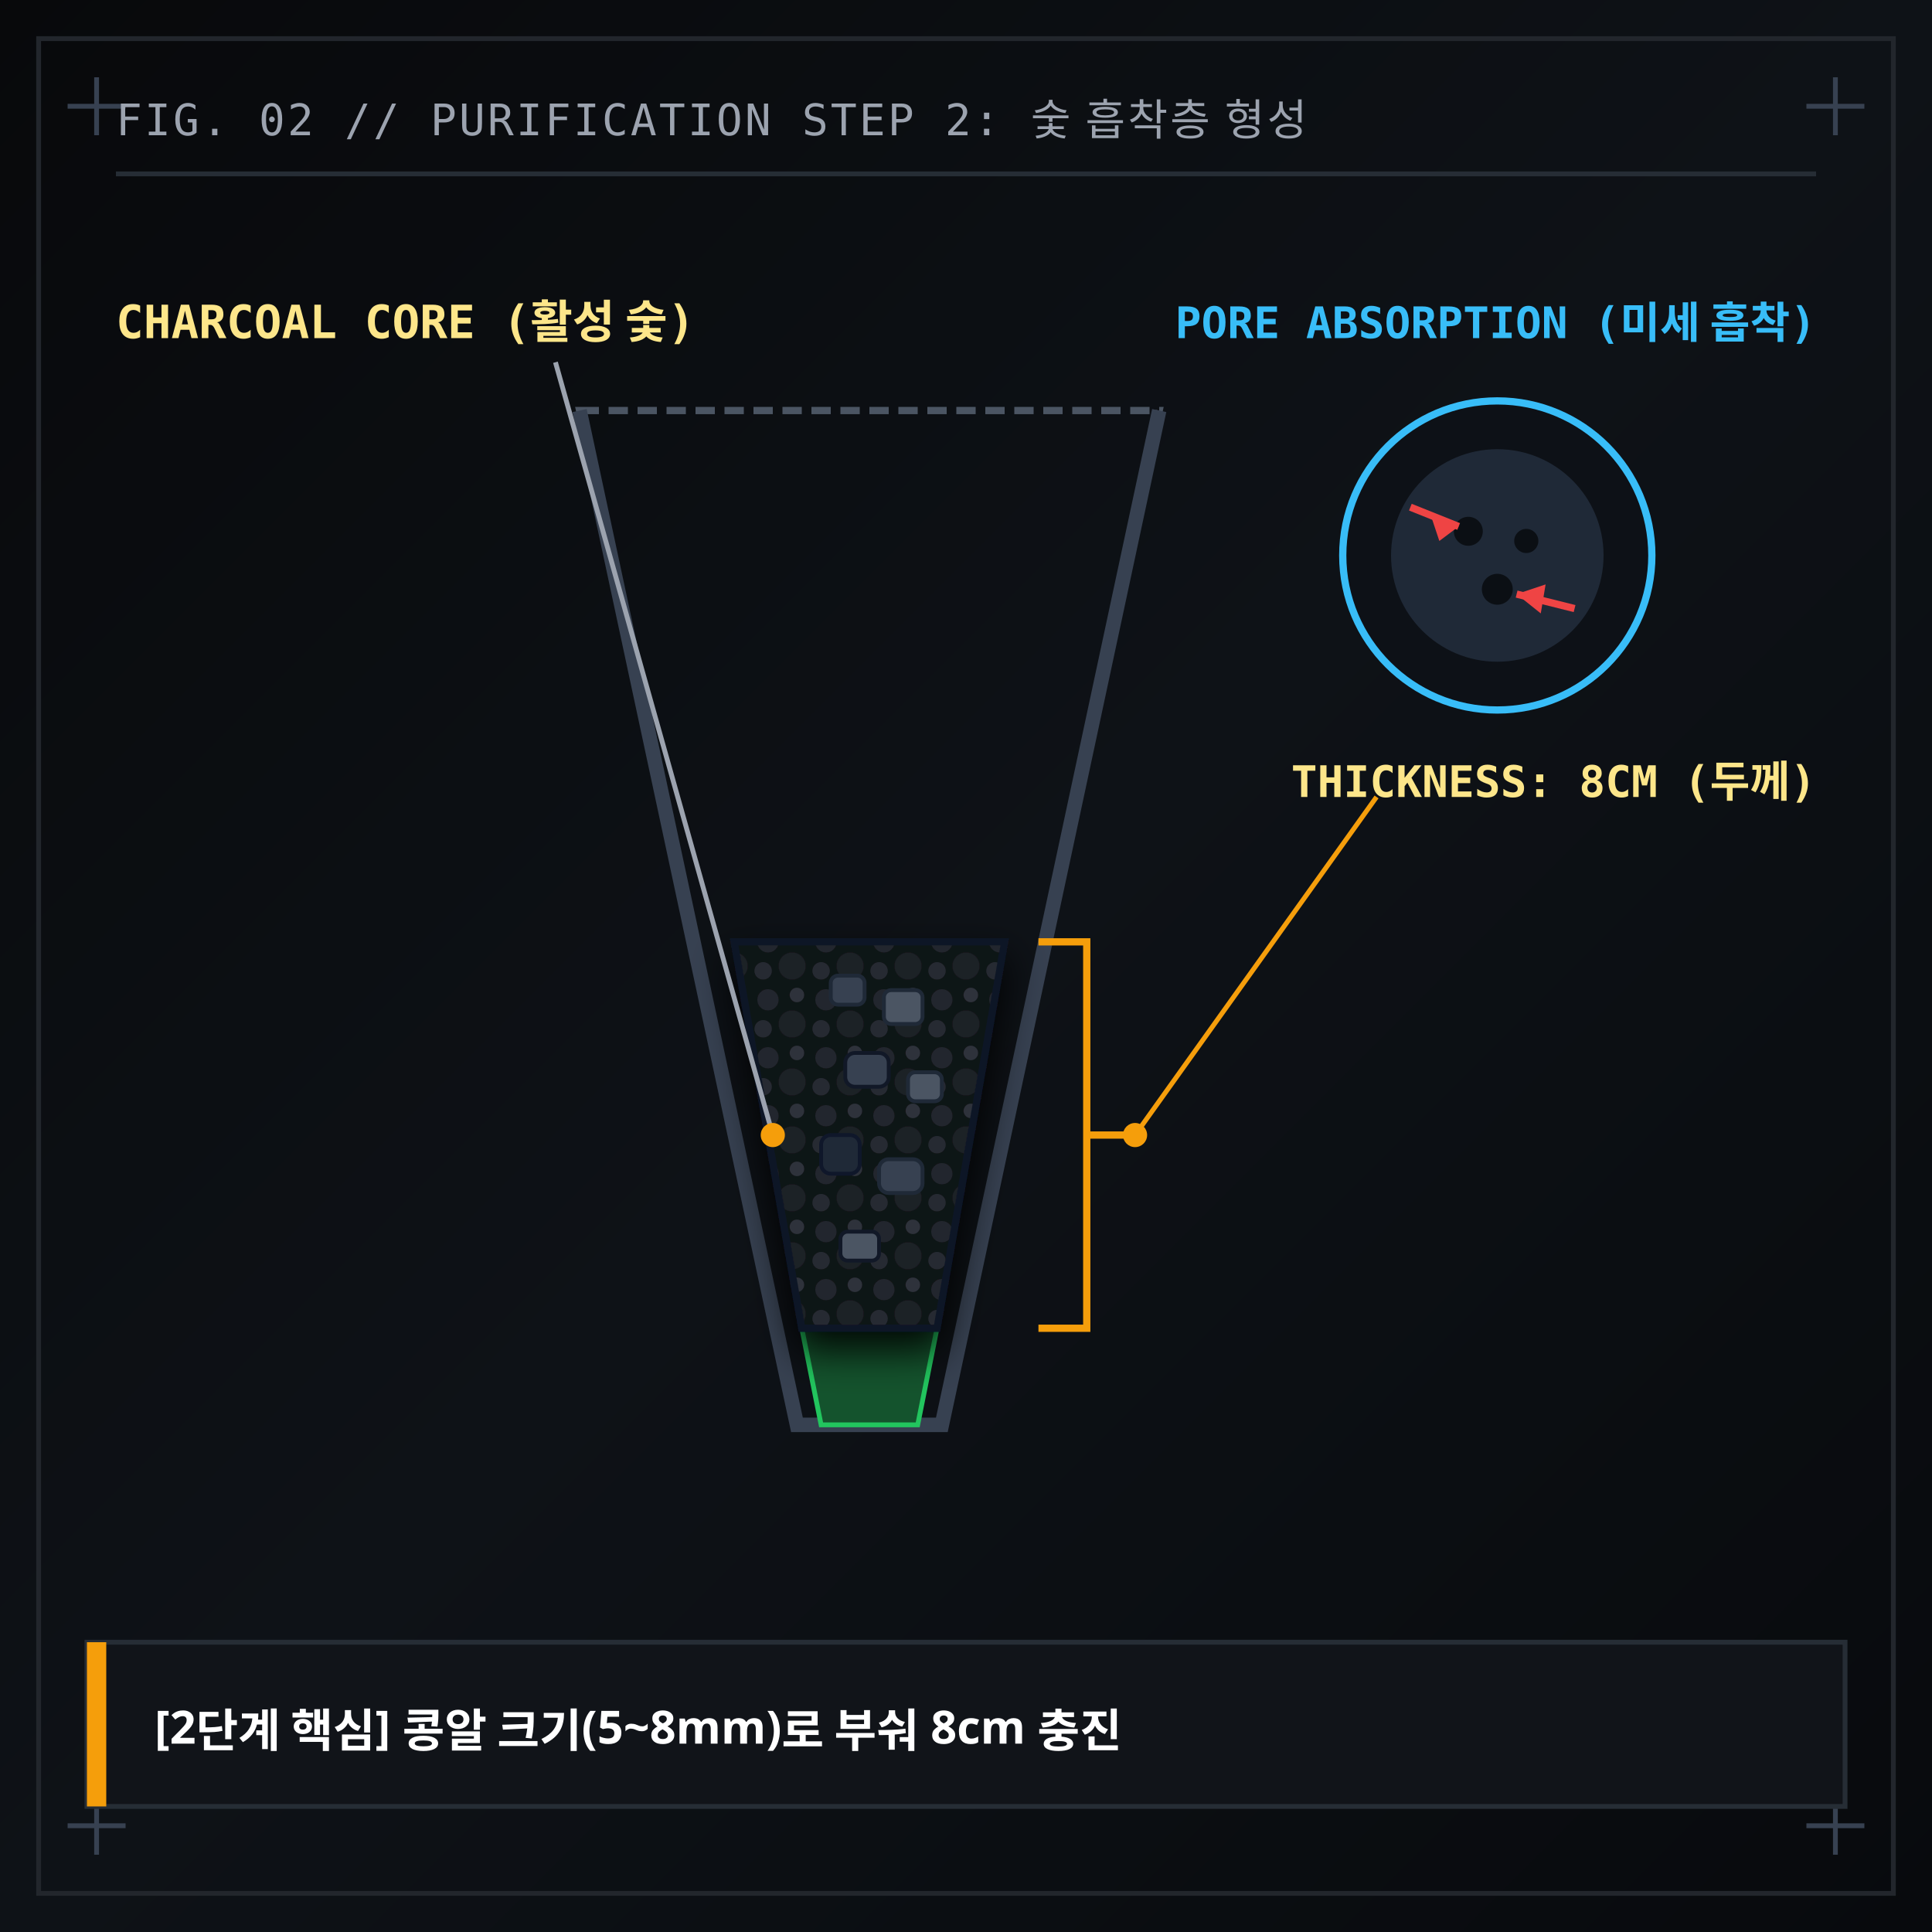
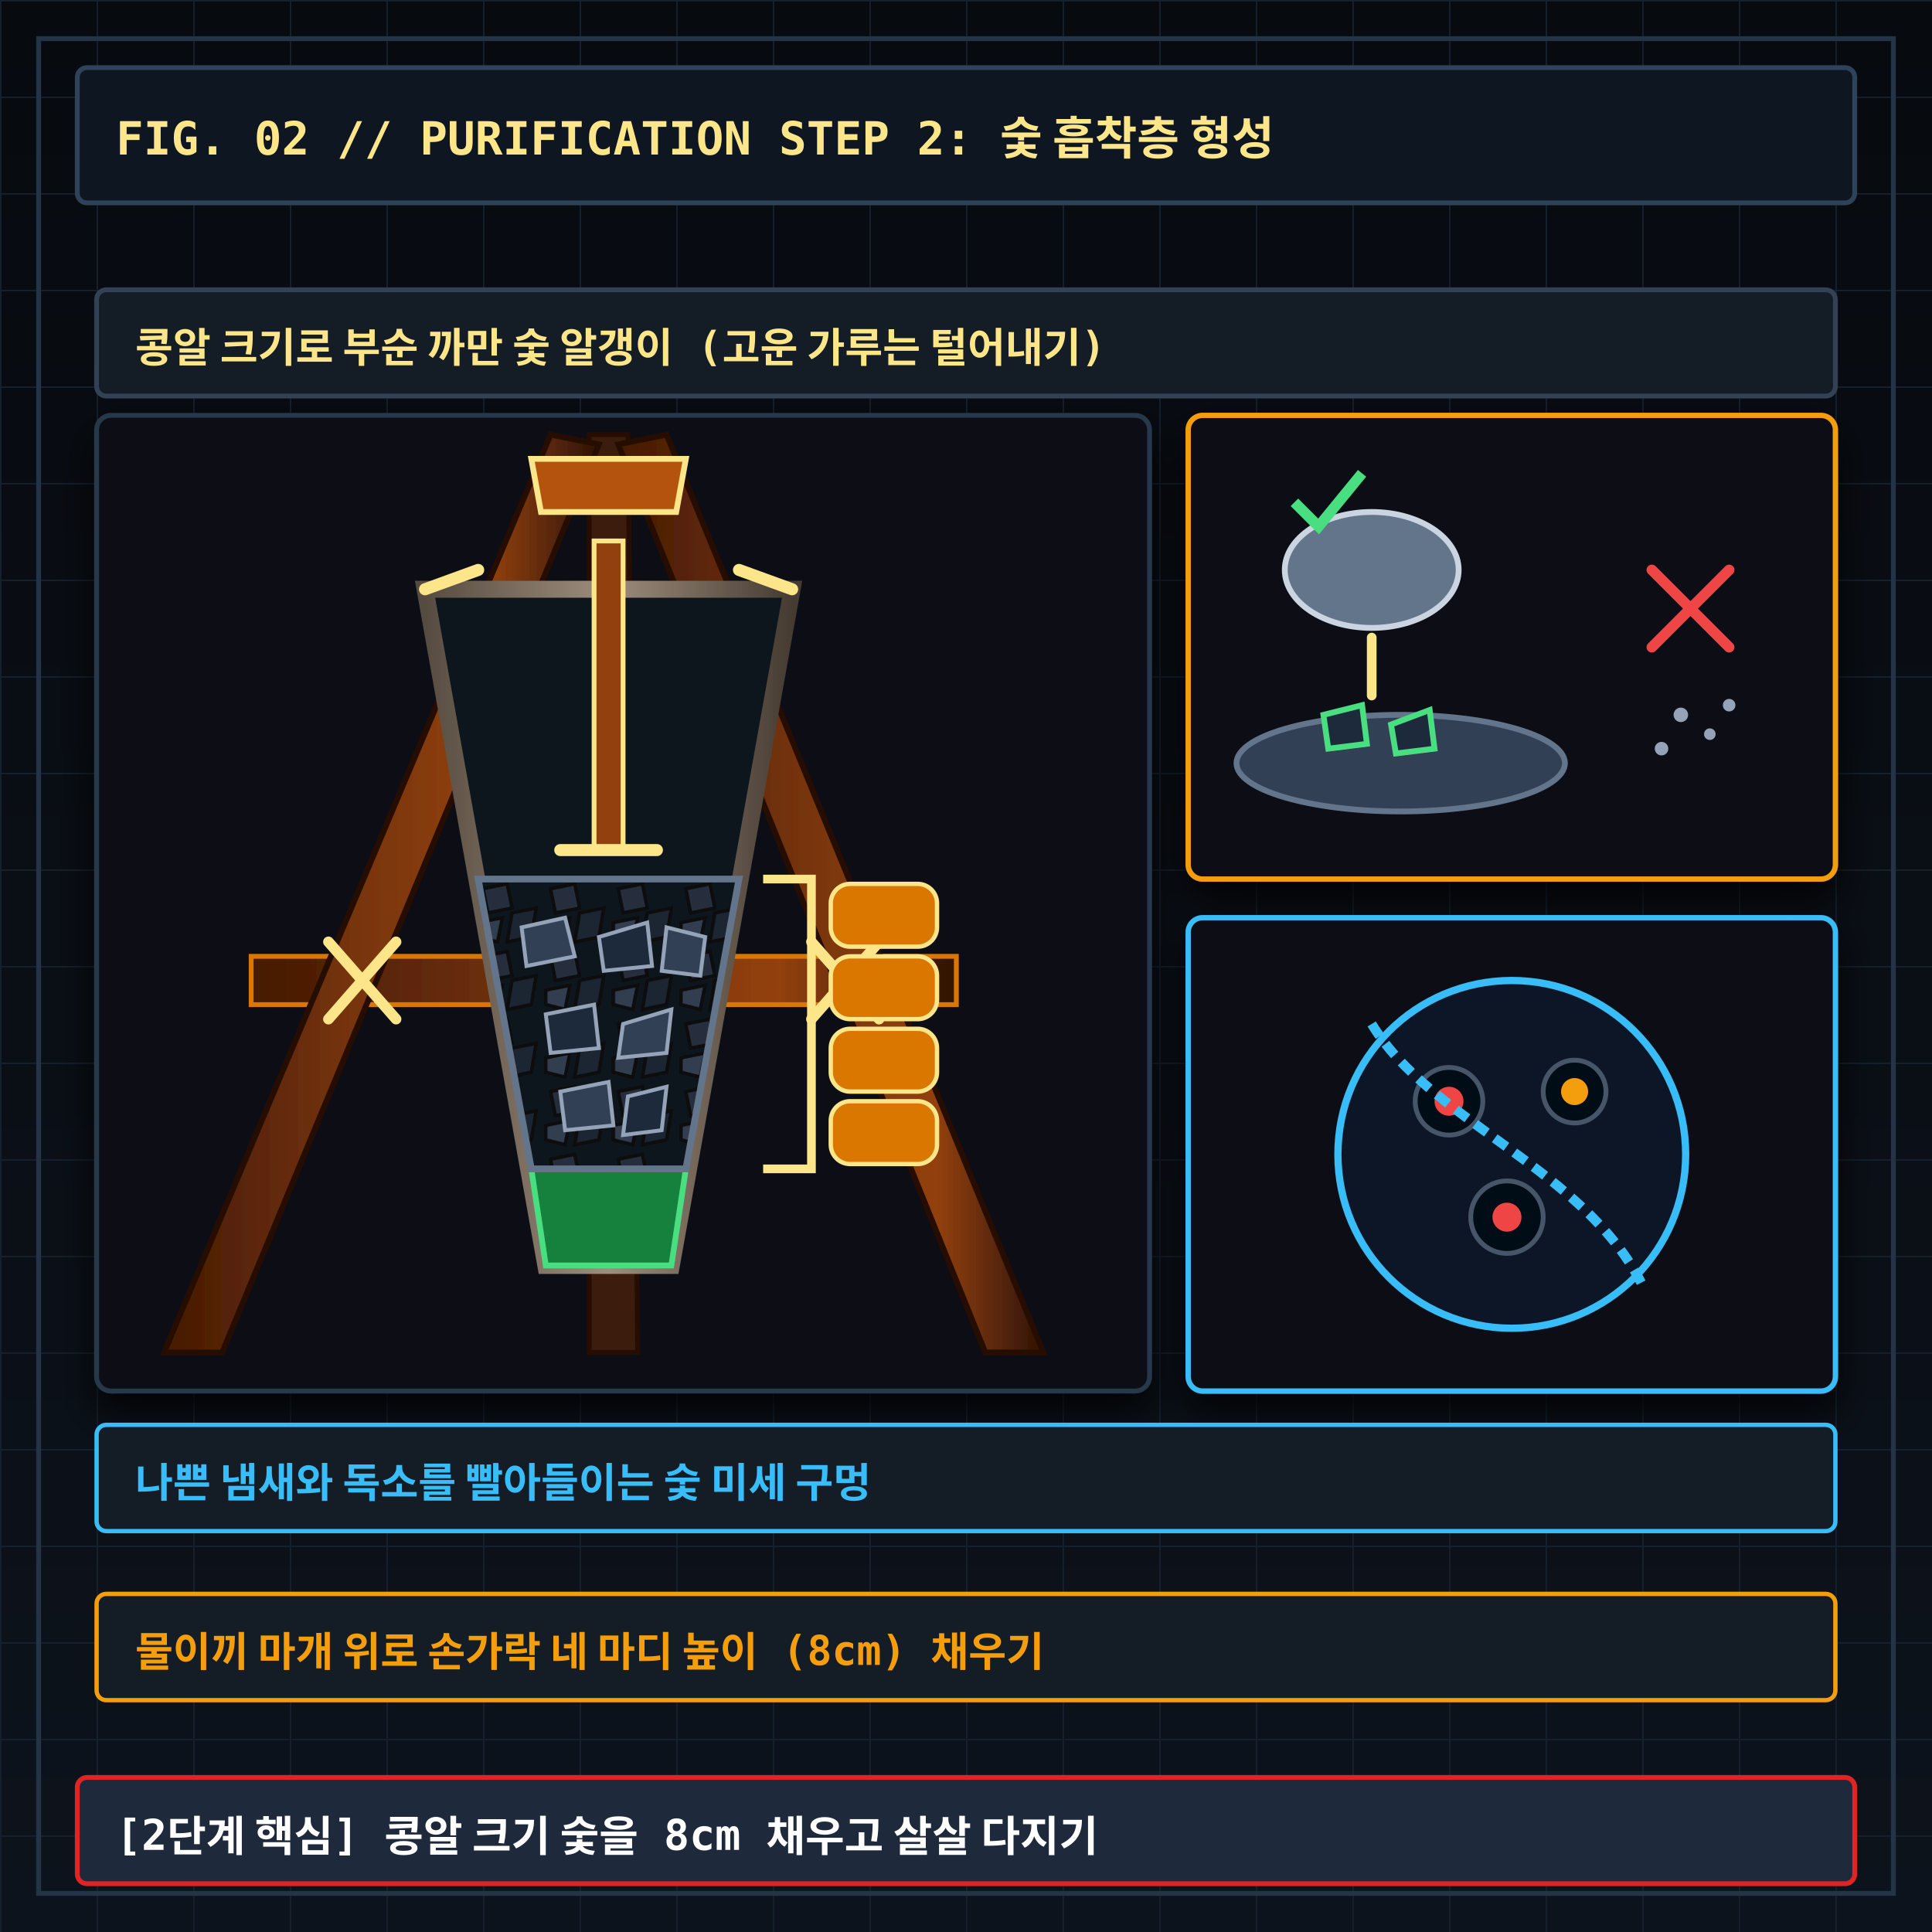
- <svg xmlns="http://www.w3.org/2000/svg" viewBox="0 0 400 400" class="w-full h-full" width="400" height="400">
+ <svg xmlns="http://www.w3.org/2000/svg" viewBox="0 0 400 400" width="400" height="400">
  <defs>
-     <linearGradient id="bgGradP02" x1="0%" y1="0%" x2="100%" y2="100%">
-       <stop offset="0%" stop-color="#08090b" />
-       <stop offset="50%" stop-color="#0e1217" />
-       <stop offset="100%" stop-color="#080a0d" />
+     <linearGradient id="bg0102" x1="0" y1="0" x2="0" y2="1">
+       <stop offset="0%" stop-color="#070a0f" />
+       <stop offset="100%" stop-color="#0d131c" />
    </linearGradient>
-     <linearGradient id="funnelCutaway" x1="0%" y1="0%" x2="100%" y2="0%">
-       <stop offset="0%" stop-color="#332c25" />
-       <stop offset="15%" stop-color="#665747" />
-       <stop offset="50%" stop-color="#181e26" />
-       <stop offset="85%" stop-color="#665747" />
-       <stop offset="100%" stop-color="#332c25" />
+     <linearGradient id="woodPole02" x1="0" y1="0" x2="1" y2="0">
+       <stop offset="0%" stop-color="#451a03" />
+       <stop offset="45%" stop-color="#78350f" />
+       <stop offset="75%" stop-color="#92400e" />
+       <stop offset="100%" stop-color="#2e1305" />
    </linearGradient>
-     <pattern id="charcoalTexture" width="12" height="12" patternUnits="userSpaceOnUse">
-       <rect width="12" height="12" fill="#111317" />
-       <circle cx="3" cy="3" r="2.2" fill="#22272e" />
-       <circle cx="8" cy="8" r="2.8" fill="#1b2026" />
-       <circle cx="9" cy="2" r="1.5" fill="#2d333b" />
-       <circle cx="2" cy="9" r="1.8" fill="#262c33" />
+     <linearGradient id="barkWall02" x1="0" y1="0" x2="1" y2="0">
+       <stop offset="0%" stop-color="#574c41" />
+       <stop offset="50%" stop-color="#9e8d7c" />
+       <stop offset="100%" stop-color="#453b32" />
+     </linearGradient>
+     <pattern id="charcoalBed02" width="14" height="14" patternUnits="userSpaceOnUse">
+       <rect width="14" height="14" fill="#11151c" />
+       <polygon points="2,2 7,1 8,6 3,7" fill="#262f3d" stroke="#090c10" stroke-width="0.7" />
+       <polygon points="8,7 13,6 12,12 7,13" fill="#1e2631" stroke="#090c10" stroke-width="0.7" />
+       <polygon points="1,9 6,8 5,13 1,12" fill="#323d4f" stroke="#090c10" stroke-width="0.7" />
    </pattern>
-     <filter id="shadowP02" x="-20%" y="-20%" width="140%" height="140%">
-       <feDropShadow dx="0" dy="4" stdDeviation="4" flood-color="#000000" flood-opacity="0.9" />
+     <filter id="drop0102" x="-12%" y="-12%" width="124%" height="124%">
+       <feDropShadow dx="0" dy="4" stdDeviation="4" flood-color="#000000" flood-opacity="0.85" />
    </filter>
+     <pattern id="grid0102" width="20" height="20" patternUnits="userSpaceOnUse">
+       <path d="M 20 0 L 0 0 0 20" fill="none" stroke="#16212e" stroke-width="0.6" />
+     </pattern>
  </defs>
-   <rect width="400" height="400" fill="url(#bgGradP02)" />
-   <rect x="8" y="8" width="384" height="384" fill="none" stroke="#22262c" stroke-width="1" />
-   <path d="M 14 22 L 26 22 M 20 16 L 20 28" stroke="#374151" stroke-width="1" />
-   <path d="M 386 22 L 374 22 M 380 16 L 380 28" stroke="#374151" stroke-width="1" />
-   <path d="M 14 378 L 26 378 M 20 372 L 20 384" stroke="#374151" stroke-width="1" />
-   <path d="M 386 378 L 374 378 M 380 372 L 380 384" stroke="#374151" stroke-width="1" />
-   <text x="24" y="28" fill="#9ca3af" font-family="'JetBrains Mono', monospace" font-size="9" letter-spacing="0.5">FIG. 02 // PURIFICATION STEP 2: 숯 흡착층 형성</text>
-   <line x1="24" y1="36" x2="376" y2="36" stroke="#262d35" stroke-width="1" />
-   <polygon points="120,85 240,85 195,295 165,295" fill="none" stroke="#4b5563" stroke-width="1.5" stroke-dasharray="4 2" />
-   <path d="M 120 85 L 165 295 L 195 295 L 240 85" fill="none" stroke="#374151" stroke-width="3" />
-   <polygon points="166,275 194,275 190,295 170,295" fill="#14532d" stroke="#22c55e" stroke-width="1" />
-   <polygon points="152,195 208,195 194,275 166,275" fill="url(#charcoalTexture)" stroke="#111827" stroke-width="1.5" filter="url(#shadowP02)" />
-   <rect x="172" y="202" width="7" height="6" rx="1.5" fill="#374151" stroke="#1f2937" stroke-width="0.8" />
-   <rect x="183" y="205" width="8" height="7" rx="1.5" fill="#4b5563" stroke="#1f2937" stroke-width="0.8" />
-   <rect x="175" y="218" width="9" height="7" rx="2" fill="#374151" stroke="#111827" stroke-width="0.8" />
-   <rect x="188" y="222" width="7" height="6" rx="1.5" fill="#4b5563" stroke="#1f2937" stroke-width="0.8" />
-   <rect x="170" y="235" width="8" height="8" rx="2" fill="#1f2937" stroke="#0f172a" stroke-width="0.8" />
-   <rect x="182" y="240" width="9" height="7" rx="2" fill="#374151" stroke="#1f2937" stroke-width="0.8" />
-   <rect x="174" y="255" width="8" height="6" rx="1.5" fill="#4b5563" stroke="#111827" stroke-width="0.8" />
-   <path d="M 215 195 L 225 195 L 225 275 L 215 275" fill="none" stroke="#f59e0b" stroke-width="1.5" />
-   <line x1="225" y1="235" x2="235" y2="235" stroke="#f59e0b" stroke-width="1.5" />
-   <circle cx="310" cy="115" r="32" fill="#0d1117" stroke="#38bdf8" stroke-width="1.5" />
-   <circle cx="310" cy="115" r="22" fill="#1f2937" />
-   <circle cx="304" cy="110" r="3" fill="#0b0f14" />
-   <circle cx="316" cy="112" r="2.5" fill="#0b0f14" />
-   <circle cx="310" cy="122" r="3.2" fill="#0b0f14" />
-   <path d="M 292 105 L 302 109" stroke="#ef4444" stroke-width="1.5" marker-end="url(#arrow)" />
-   <polygon points="302,109 296,106 298,112" fill="#ef4444" />
-   <path d="M 326 126 L 314 123" stroke="#ef4444" stroke-width="1.5" />
-   <polygon points="314,123 320,121 319,127" fill="#ef4444" />
-   <line x1="160" y1="235" x2="115" y2="75" stroke="#9ca3af" stroke-width="1" />
-   <circle cx="160" cy="235" r="2.5" fill="#f59e0b" />
-   <text x="24" y="70" fill="#fde68a" font-family="'JetBrains Mono', monospace" font-size="9.5" font-weight="bold">CHARCOAL CORE (활성 숯)</text>
-   <text x="376" y="70" fill="#38bdf8" font-family="'JetBrains Mono', monospace" font-size="9" font-weight="bold" text-anchor="end">PORE ABSORPTION (미세 흡착)</text>
-   <line x1="235" y1="235" x2="285" y2="165" stroke="#f59e0b" stroke-width="1" />
-   <circle cx="235" cy="235" r="2.5" fill="#f59e0b" />
-   <text x="376" y="165" fill="#fde68a" font-family="'JetBrains Mono', monospace" font-size="9" font-weight="bold" text-anchor="end">THICKNESS: 8CM (두께)</text>
-   <rect x="18" y="340" width="364" height="34" fill="#111419" stroke="#262d35" stroke-width="1" />
-   <rect x="18" y="340" width="4" height="34" fill="#f59e0b" />
-   <text x="32" y="361" fill="#ffffff" font-family="'Space Grotesk', sans-serif" font-size="9.5" font-weight="bold">[2단계 핵심] 콩알 크기(5~8mm)로 부숴 8cm 충진</text>
+   <rect width="400" height="400" fill="url(#bg0102)" />
+   <rect width="400" height="400" fill="url(#grid0102)" />
+   <rect x="8" y="8" width="384" height="384" fill="none" stroke="#243447" stroke-width="1" />
+   <rect x="16" y="14" width="368" height="28" rx="2" fill="#0e1621" stroke="#2e4359" stroke-width="1" />
+   <text x="24" y="32" fill="#fde68a" font-family="monospace" font-size="9.5" font-weight="bold">FIG. 02 // PURIFICATION STEP 2: 숯 흡착층 형성</text>
+   <g filter="url(#drop0102)">
+     <rect x="20" y="86" width="218" height="202" rx="3" fill="#0b1119" stroke="#26374a" stroke-width="1" />
+     <path d="M 122 90 L 130 90 L 132 280 L 122 280 Z" fill="#3b1d0a" stroke="#261105" stroke-width="1" />
+     <path d="M 52 198 L 198 198 L 198 208 L 52 208 Z" fill="url(#woodPole02)" stroke="#d97706" stroke-width="1" />
+     <path d="M 114 90 L 124 92 L 46 280 L 34 280 Z" fill="url(#woodPole02)" stroke="#261105" stroke-width="1.2" />
+     <path d="M 128 92 L 138 90 L 216 280 L 204 280 Z" fill="url(#woodPole02)" stroke="#261105" stroke-width="1.2" />
+     <path d="M 110 95 L 142 95 L 140 106 L 112 106 Z" fill="#b45309" stroke="#fde68a" stroke-width="1.2" />
+     <path d="M 68 195 L 82 211 M 82 195 L 68 211" stroke="#fde68a" stroke-width="2.2" stroke-linecap="round" />
+     <path d="M 168 195 L 182 211 M 182 195 L 168 211" stroke="#fde68a" stroke-width="2.2" stroke-linecap="round" />
+     <path d="M 88 122 L 164 122 L 139 262 L 113 262 Z" fill="#11161f" stroke="url(#barkWall02)" stroke-width="3.5" />
+     <path d="M 88 122 L 99 118 M 164 122 L 153 118" stroke="#fde68a" stroke-width="2.5" stroke-linecap="round" />
+     <path d="M 110 242 L 142 242 L 139 262 L 113 262 Z" fill="#15803d" stroke="#4ade80" stroke-width="1.2" />
+     <path d="M 99 182 L 153 182 L 142 242 L 110 242 Z" fill="url(#charcoalBed02)" stroke="#64748b" stroke-width="1.4" />
+     <polygon points="108,192 117,190 119,198 109,200" fill="#334155" stroke="#94a3b8" stroke-width="0.8" />
+     <polygon points="124,194 134,191 135,200 125,201" fill="#1e293b" stroke="#94a3b8" stroke-width="0.8" />
+     <polygon points="138,192 146,194 145,202 137,201" fill="#334155" stroke="#94a3b8" stroke-width="0.8" />
+     <polygon points="113,210 123,208 124,217 114,218" fill="#1e293b" stroke="#94a3b8" stroke-width="0.8" />
+     <polygon points="129,212 139,209 138,218 128,219" fill="#334155" stroke="#94a3b8" stroke-width="0.8" />
+     <polygon points="116,226 126,224 127,233 117,234" fill="#334155" stroke="#94a3b8" stroke-width="0.8" />
+     <polygon points="130,227 138,225 137,234 129,235" fill="#1e293b" stroke="#94a3b8" stroke-width="0.8" />
+     <path d="M 123 112 L 129 112 L 129 176 L 123 176 Z" fill="#92400e" stroke="#fde68a" stroke-width="1" />
+     <path d="M 116 176 L 136 176" stroke="#fde68a" stroke-width="2.5" stroke-linecap="round" />
+     <path d="M 158 182 L 168 182 L 168 242 L 158 242" fill="none" stroke="#fde68a" stroke-width="1.8" />
+     <rect x="172" y="183" width="22" height="13" rx="4" fill="#d97706" stroke="#fde68a" stroke-width="0.9" />
+     <rect x="172" y="198" width="22" height="13" rx="4" fill="#d97706" stroke="#fde68a" stroke-width="0.9" />
+     <rect x="172" y="213" width="22" height="13" rx="4" fill="#d97706" stroke="#fde68a" stroke-width="0.9" />
+     <rect x="172" y="228" width="22" height="13" rx="4" fill="#d97706" stroke="#fde68a" stroke-width="0.9" />
+     <rect x="246" y="86" width="134" height="96" rx="3" fill="#0b1119" stroke="#f59e0b" stroke-width="1.1" />
+     <ellipse cx="290" cy="158" rx="34" ry="10" fill="#334155" stroke="#64748b" stroke-width="1.2" />
+     <ellipse cx="284" cy="118" rx="18" ry="12" fill="#64748b" stroke="#cbd5e1" stroke-width="1.2" />
+     <path d="M 284 132 L 284 144" stroke="#fde68a" stroke-width="2" stroke-linecap="round" />
+     <polygon points="274,148 282,146 283,154 275,155" fill="#1e293b" stroke="#4ade80" stroke-width="1.2" />
+     <polygon points="288,150 296,147 297,155 289,156" fill="#1e293b" stroke="#4ade80" stroke-width="1.2" />
+     <path d="M 268 104 L 273 109 L 282 98" fill="none" stroke="#4ade80" stroke-width="2.2" />
+     <circle cx="348" cy="148" r="1.5" fill="#94a3b8" />
+     <circle cx="354" cy="152" r="1.2" fill="#94a3b8" />
+     <circle cx="344" cy="155" r="1.4" fill="#94a3b8" />
+     <circle cx="358" cy="146" r="1.3" fill="#94a3b8" />
+     <path d="M 342 118 L 358 134 M 358 118 L 342 134" stroke="#ef4444" stroke-width="2.2" stroke-linecap="round" />
+     <rect x="246" y="190" width="134" height="98" rx="3" fill="#0b1119" stroke="#38bdf8" stroke-width="1.1" />
+     <circle cx="313" cy="239" r="36" fill="#111827" stroke="#38bdf8" stroke-width="1.5" />
+     <circle cx="300" cy="228" r="7" fill="#030712" stroke="#475569" stroke-width="1" />
+     <circle cx="326" cy="226" r="6.5" fill="#030712" stroke="#475569" stroke-width="1" />
+     <circle cx="312" cy="252" r="7.5" fill="#030712" stroke="#475569" stroke-width="1" />
+     <circle cx="300" cy="228" r="3" fill="#ef4444" />
+     <circle cx="326" cy="226" r="2.8" fill="#f59e0b" />
+     <circle cx="312" cy="252" r="3" fill="#ef4444" />
+     <path d="M 284 212 C 296 232 328 242 340 266" fill="none" stroke="#38bdf8" stroke-width="2" stroke-dasharray="3 2" />
+   </g>
+   <rect x="20" y="60" width="360" height="22" rx="2" fill="#141c26" stroke="#334155" stroke-width="1" />
+   <text x="28" y="75" fill="#fde68a" font-family="monospace" font-size="8.5" font-weight="bold">콩알 크기로 부순 까만 숯 알갱이 (고운 가루는 털어내기)</text>
+   <rect x="20" y="295" width="360" height="22" rx="2" fill="#141c26" stroke="#38bdf8" stroke-width="0.9" />
+   <text x="28" y="310" fill="#38bdf8" font-family="monospace" font-size="8.5" font-weight="bold">나쁜 냄새와 독소를 빨아들이는 숯 미세 구멍</text>
+   <rect x="20" y="330" width="360" height="22" rx="2" fill="#141c26" stroke="#f59e0b" stroke-width="0.9" />
+   <text x="28" y="345" fill="#f59e0b" font-family="monospace" font-size="8.5" font-weight="bold">물이끼 마개 위로 손가락 네 마디 높이 (8cm) 채우기</text>
+   <rect x="16" y="368" width="368" height="22" rx="2" fill="#1e293b" stroke="#e02424" stroke-width="1" />
+   <text x="24" y="383" fill="#ffffff" font-family="monospace" font-size="8.8" font-weight="bold">[2단계 핵심] 콩알 크기 숯을 8cm 채우고 살살 다지기</text>
</svg>
